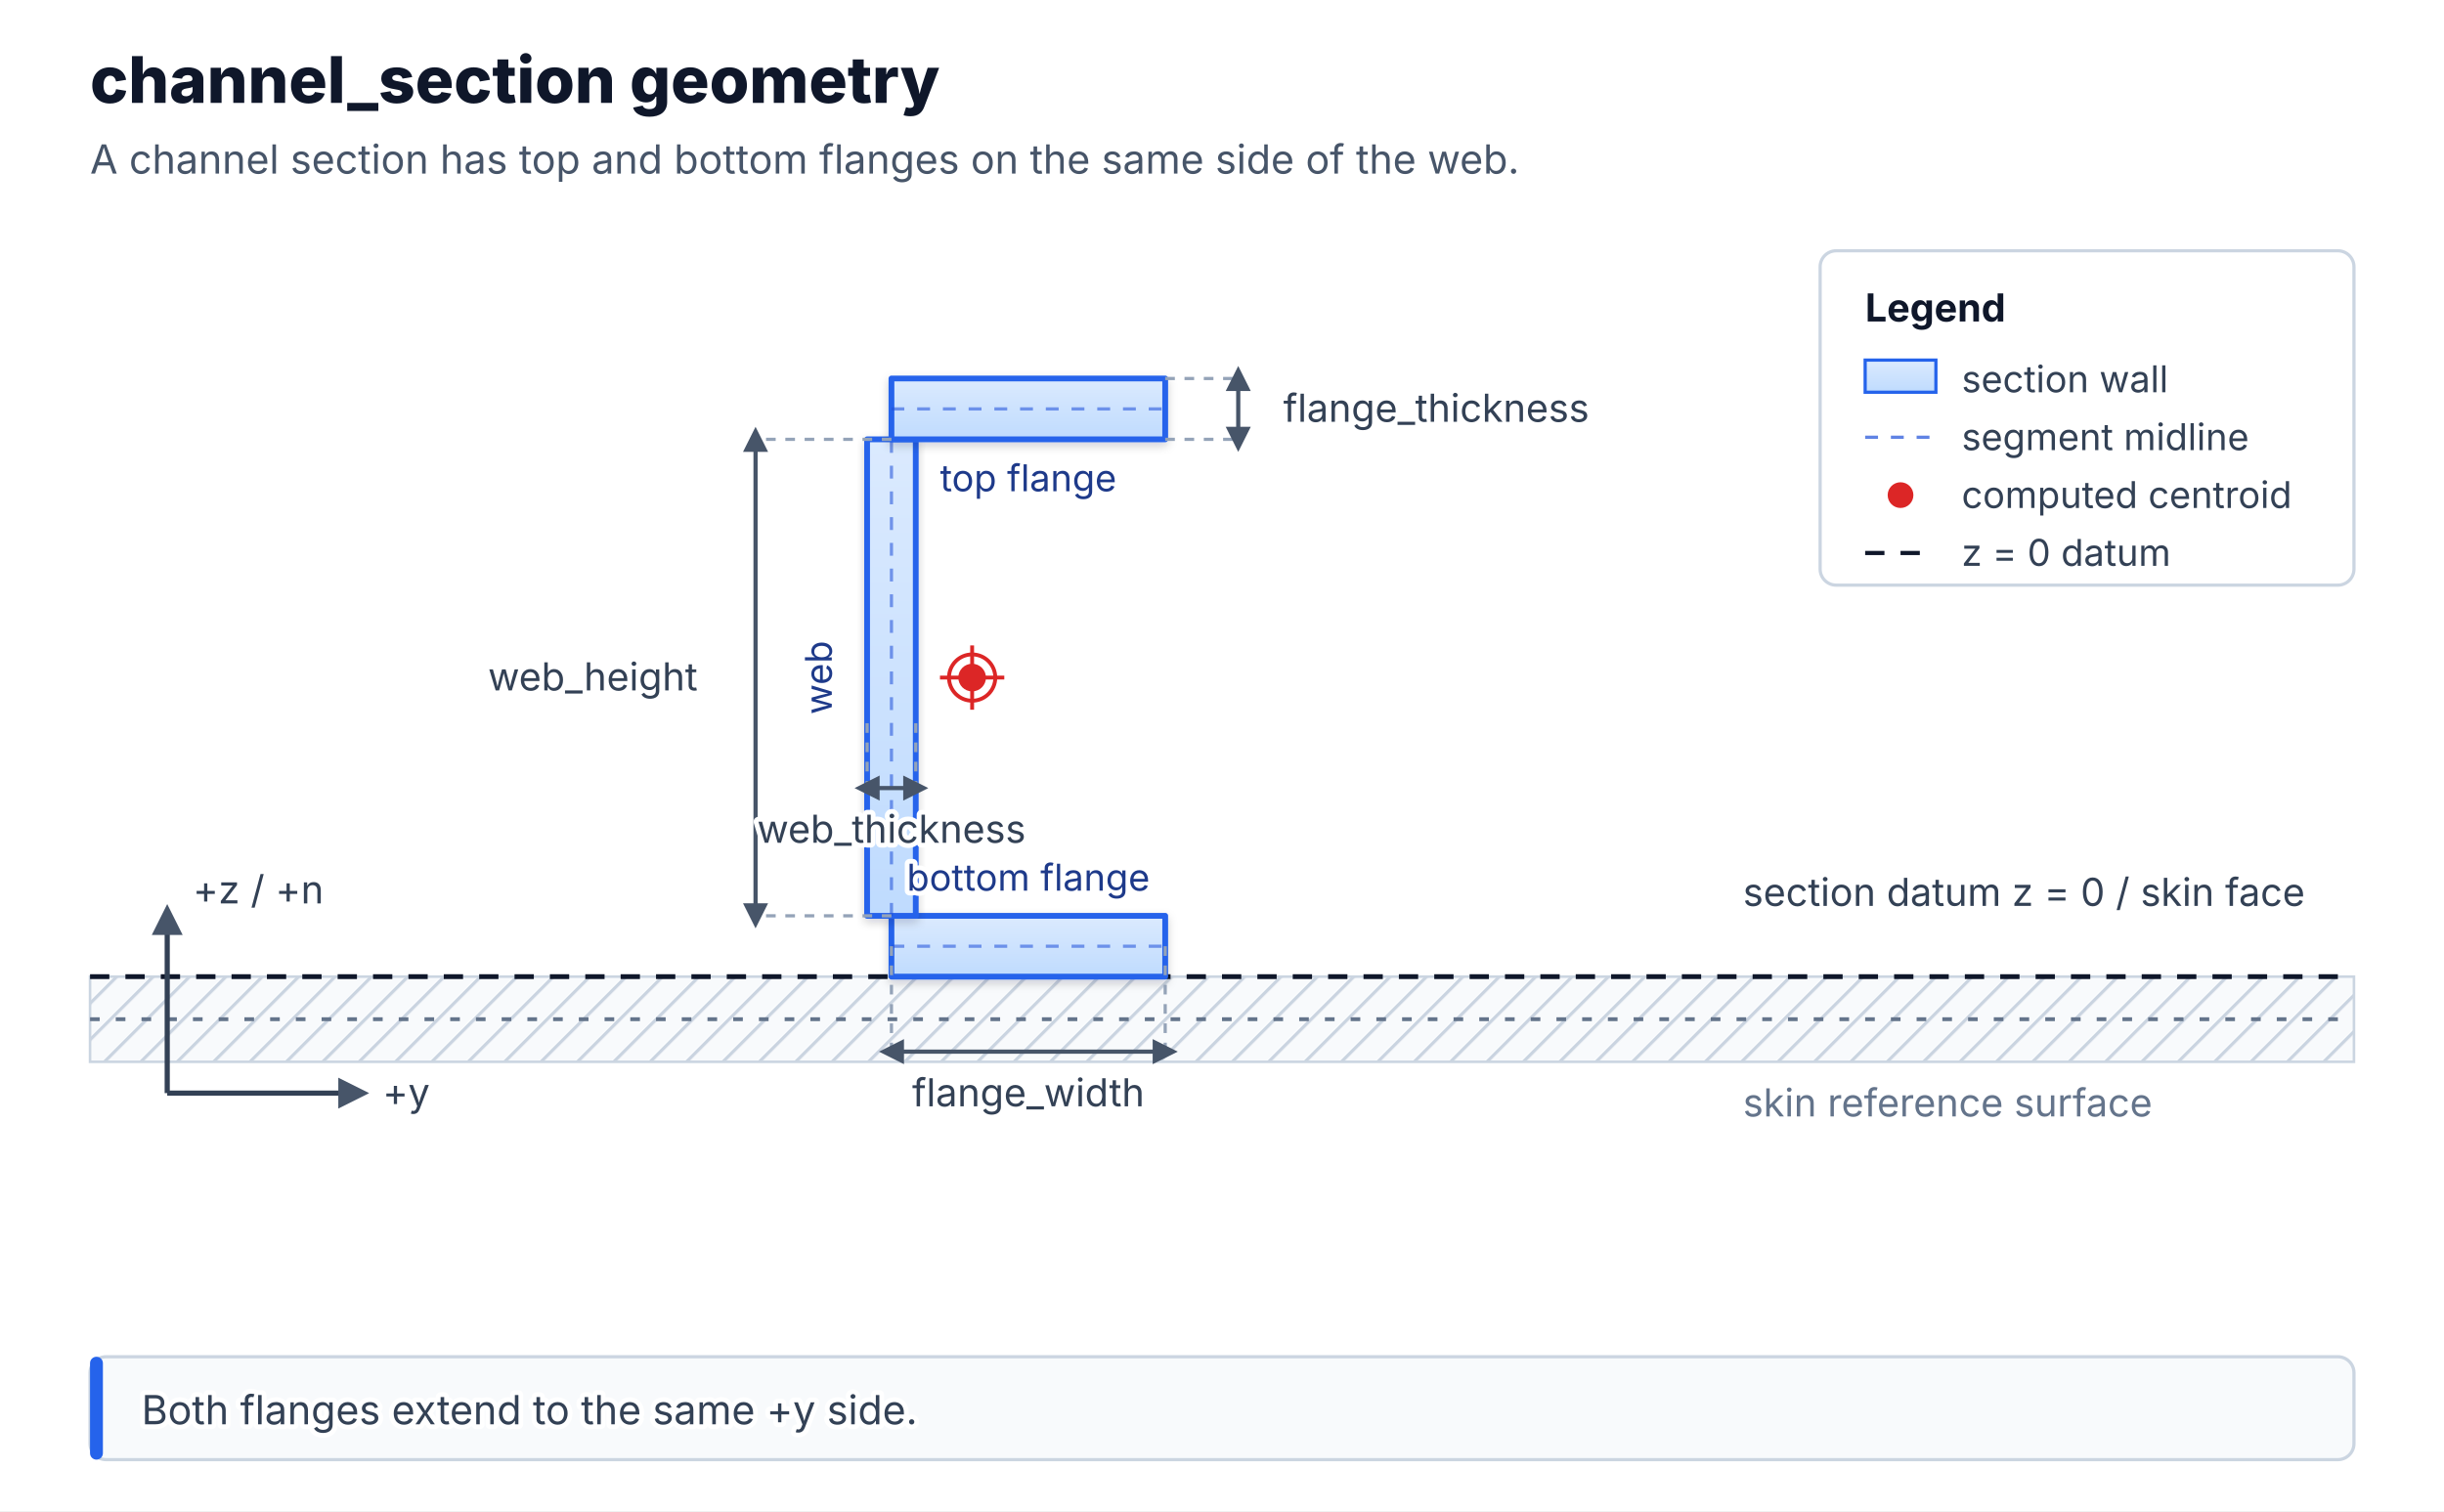
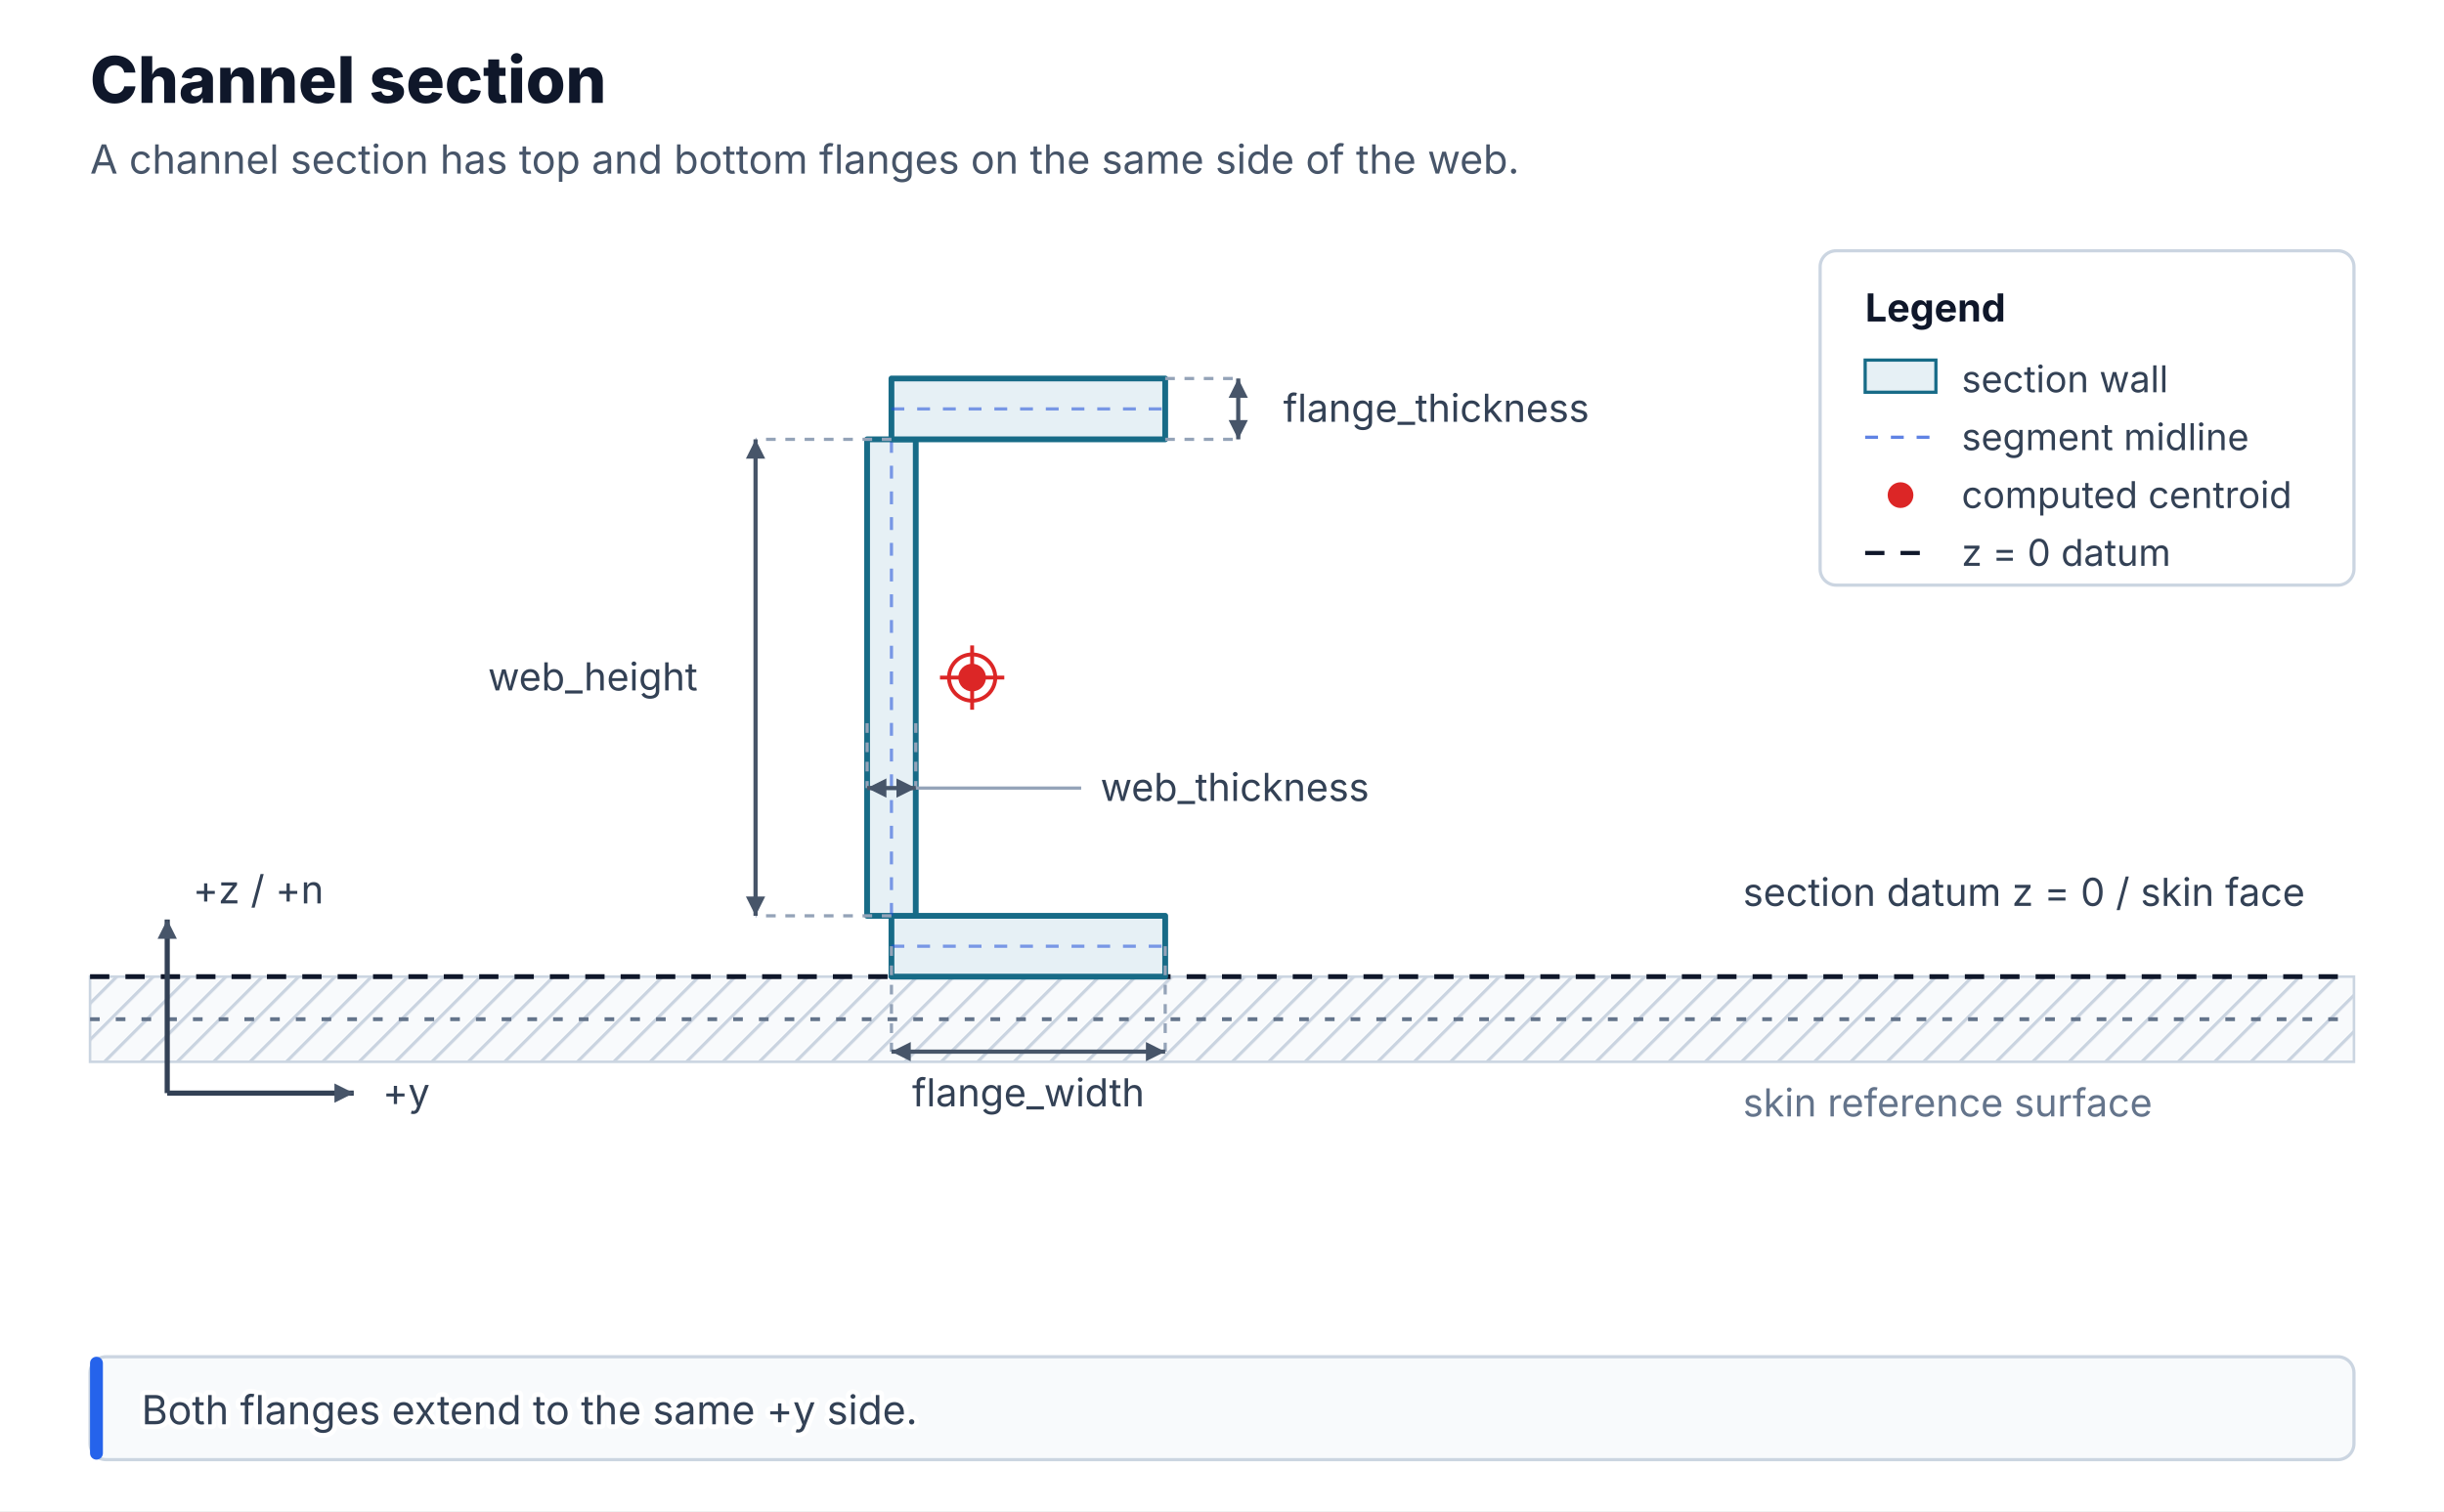
<svg xmlns="http://www.w3.org/2000/svg" viewBox="0 0 760 470" role="img" aria-labelledby="title desc">
  <defs>
-     <linearGradient id="wall-fill" x1="0" y1="0" x2="0" y2="1">
-       <stop offset="0%" stop-color="#dbeafe" />
-       <stop offset="100%" stop-color="#bfdbfe" />
-     </linearGradient>
-     <filter id="wall-shadow" x="-20%" y="-20%" width="140%" height="150%">
-       <feDropShadow dx="0" dy="1.2" stdDeviation="1.4" flood-color="#0f172a" flood-opacity="0.18" />
-     </filter>
    <pattern id="skin-hatch" width="8" height="8" patternUnits="userSpaceOnUse" patternTransform="rotate(45)">
      <rect width="8" height="8" fill="#f8fafc" />
      <line x1="0" y1="0" x2="0" y2="8" stroke="#cbd5e1" stroke-width="2" />
    </pattern>
-     <marker id="arrow" viewBox="0 0 10 10" refX="5" refY="5" markerWidth="6" markerHeight="6" orient="auto-start-reverse">
+     <marker id="arrow" viewBox="0 0 10 10" refX="10" refY="5" markerWidth="6" markerHeight="6" markerUnits="userSpaceOnUse" orient="auto-start-reverse">
      <path d="M 0 0 L 10 5 L 0 10 z" fill="#475569" />
    </marker>
  </defs>
  <rect x="0" y="0" width="760" height="470" fill="#ffffff" />
-   <text x="28" y="32" font-family="Inter, Arial, sans-serif" paint-order="stroke" stroke="#ffffff" stroke-width="3" stroke-linejoin="round" font-size="20" font-weight="760" letter-spacing="0" fill="#0f172a">channel_section geometry</text>
+   <text x="28" y="32" font-family="Inter, Arial, sans-serif" paint-order="stroke" stroke="#ffffff" stroke-width="3" stroke-linejoin="round" font-size="20" font-weight="760" letter-spacing="0" fill="#0f172a">Channel section</text>
  <text x="28" y="54" font-family="Inter, Arial, sans-serif" paint-order="stroke" stroke="#ffffff" stroke-width="3" stroke-linejoin="round" font-size="12.5" fill="#475569">A channel section has top and bottom flanges on the same side of the web.</text>
  <rect x="28.00" y="303.77" width="704.00" height="26.49" fill="url(#skin-hatch)" stroke="#cbd5e1" stroke-width="0.8" />
  <line x1="28.00" y1="303.77" x2="732.00" y2="303.77" stroke="#0f172a" stroke-width="1.5" stroke-dasharray="6 5" />
  <line x1="28.00" y1="317.01" x2="732.00" y2="317.01" stroke="#64748b" stroke-width="1.2" stroke-dasharray="3 5" />
  <text x="542.00" y="281.77" font-family="Inter, Arial, sans-serif" paint-order="stroke" stroke="#ffffff" stroke-width="3" stroke-linejoin="round" font-size="12" fill="#334155">section datum z = 0 / skin face</text>
  <text x="542.00" y="347.25" font-family="Inter, Arial, sans-serif" paint-order="stroke" stroke="#ffffff" stroke-width="3" stroke-linejoin="round" font-size="12" fill="#64748b">skin reference surface</text>
  <line x1="52.00" y1="340.00" x2="110.00" y2="340.00" stroke="#334155" stroke-width="1.6" marker-end="url(#arrow)" />
  <line x1="52.00" y1="340.00" x2="52.00" y2="286.00" stroke="#334155" stroke-width="1.6" marker-end="url(#arrow)" />
  <text x="119.00" y="344.00" font-family="Inter, Arial, sans-serif" paint-order="stroke" stroke="#ffffff" stroke-width="3" stroke-linejoin="round" font-size="12" fill="#334155">+y</text>
  <text x="60.00" y="281.00" font-family="Inter, Arial, sans-serif" paint-order="stroke" stroke="#ffffff" stroke-width="3" stroke-linejoin="round" font-size="12" fill="#334155">+z / +n</text>
-   <polygon points="277.21,284.85 362.34,284.85 362.34,303.77 277.21,303.77" fill="url(#wall-fill)" stroke="#2563eb" stroke-width="1.8" stroke-linejoin="round" filter="url(#wall-shadow)" />
+   <polygon points="277.21,284.85 362.34,284.85 362.34,303.77 277.21,303.77" fill="#e6f0f5" stroke="#176b87" stroke-width="1.8" stroke-linejoin="round" />
  <line x1="277.21" y1="294.31" x2="362.34" y2="294.31" stroke="#1d4ed8" stroke-width="1" stroke-dasharray="4 4" opacity="0.55" />
-   <polygon points="269.64,284.85 269.64,136.65 284.77,136.65 284.77,284.85" fill="url(#wall-fill)" stroke="#2563eb" stroke-width="1.8" stroke-linejoin="round" filter="url(#wall-shadow)" />
+   <polygon points="269.64,284.85 269.64,136.65 284.77,136.65 284.77,284.85" fill="#e6f0f5" stroke="#176b87" stroke-width="1.8" stroke-linejoin="round" />
  <line x1="277.21" y1="284.85" x2="277.21" y2="136.65" stroke="#1d4ed8" stroke-width="1" stroke-dasharray="4 4" opacity="0.55" />
-   <polygon points="277.21,117.73 362.34,117.73 362.34,136.65 277.21,136.65" fill="url(#wall-fill)" stroke="#2563eb" stroke-width="1.8" stroke-linejoin="round" filter="url(#wall-shadow)" />
+   <polygon points="277.21,117.73 362.34,117.73 362.34,136.65 277.21,136.65" fill="#e6f0f5" stroke="#176b87" stroke-width="1.8" stroke-linejoin="round" />
  <line x1="277.21" y1="127.19" x2="362.34" y2="127.19" stroke="#1d4ed8" stroke-width="1" stroke-dasharray="4 4" opacity="0.55" />
  <line x1="277.21" y1="294.31" x2="277.21" y2="327.10" stroke="#94a3b8" stroke-width="1" stroke-dasharray="3 3" />
  <line x1="362.34" y1="294.31" x2="362.34" y2="327.10" stroke="#94a3b8" stroke-width="1" stroke-dasharray="3 3" />
  <line x1="277.21" y1="327.10" x2="362.34" y2="327.10" stroke="#475569" stroke-width="1.3" marker-start="url(#arrow)" marker-end="url(#arrow)" />
  <text x="319.77" y="344.10" font-family="Inter, Arial, sans-serif" paint-order="stroke" stroke="#ffffff" stroke-width="3" stroke-linejoin="round" font-size="12" text-anchor="middle" fill="#334155">flange_width</text>
  <line x1="277.21" y1="284.85" x2="234.95" y2="284.85" stroke="#94a3b8" stroke-width="1" stroke-dasharray="3 3" />
  <line x1="277.21" y1="136.65" x2="234.95" y2="136.65" stroke="#94a3b8" stroke-width="1" stroke-dasharray="3 3" />
  <line x1="234.95" y1="284.85" x2="234.95" y2="136.65" stroke="#475569" stroke-width="1.3" marker-start="url(#arrow)" marker-end="url(#arrow)" />
  <text x="216.95" y="214.75" font-family="Inter, Arial, sans-serif" paint-order="stroke" stroke="#ffffff" stroke-width="3" stroke-linejoin="round" font-size="12" text-anchor="end" fill="#334155">web_height</text>
  <line x1="362.34" y1="136.65" x2="385.05" y2="136.65" stroke="#94a3b8" stroke-width="1" stroke-dasharray="3 3" />
  <line x1="362.34" y1="117.73" x2="385.05" y2="117.73" stroke="#94a3b8" stroke-width="1" stroke-dasharray="3 3" />
  <line x1="385.05" y1="136.65" x2="385.05" y2="117.73" stroke="#475569" stroke-width="1.3" marker-start="url(#arrow)" marker-end="url(#arrow)" />
  <text x="399.05" y="131.19" font-family="Inter, Arial, sans-serif" paint-order="stroke" stroke="#ffffff" stroke-width="3" stroke-linejoin="round" font-size="12" text-anchor="start" fill="#334155">flange_thickness</text>
+   <line x1="284.77" y1="245.12" x2="336.21" y2="245.12" stroke="#94a3b8" />
  <line x1="269.64" y1="224.94" x2="269.64" y2="245.12" stroke="#94a3b8" stroke-width="1" stroke-dasharray="3 3" />
  <line x1="284.77" y1="224.94" x2="284.77" y2="245.12" stroke="#94a3b8" stroke-width="1" stroke-dasharray="3 3" />
  <line x1="269.64" y1="245.12" x2="284.77" y2="245.12" stroke="#475569" stroke-width="1.3" marker-start="url(#arrow)" marker-end="url(#arrow)" />
-   <text x="277.21" y="262.12" font-family="Inter, Arial, sans-serif" paint-order="stroke" stroke="#ffffff" stroke-width="3" stroke-linejoin="round" font-size="12" text-anchor="middle" fill="#334155">web_thickness</text>
+   <text x="342.21" y="249.12" font-family="Inter, Arial, sans-serif" paint-order="stroke" stroke="#ffffff" stroke-width="3" stroke-linejoin="round" font-size="12" text-anchor="start" fill="#334155">web_thickness</text>
  <circle cx="302.30" cy="210.75" r="7.2" fill="#ffffff" stroke="#dc2626" stroke-width="1.2" />
  <circle cx="302.30" cy="210.75" r="4.3" fill="#dc2626" />
  <line x1="292.30" y1="210.75" x2="312.30" y2="210.75" stroke="#dc2626" stroke-width="1.2" />
  <line x1="302.30" y1="200.75" x2="302.30" y2="220.75" stroke="#dc2626" stroke-width="1.2" />
-   <text x="319.77" y="272.86" font-family="Inter, Arial, sans-serif" paint-order="stroke" stroke="#ffffff" stroke-width="3" stroke-linejoin="round" font-size="11.5" text-anchor="middle" dominant-baseline="middle" fill="#1e3a8a">bottom flange</text>
-   <text x="254.50" y="210.75" transform="rotate(-90.0 254.50 210.75)" font-family="Inter, Arial, sans-serif" paint-order="stroke" stroke="#ffffff" stroke-width="3" stroke-linejoin="round" font-size="11.5" text-anchor="middle" dominant-baseline="middle" fill="#1e3a8a">web</text>
-   <text x="319.77" y="148.63" font-family="Inter, Arial, sans-serif" paint-order="stroke" stroke="#ffffff" stroke-width="3" stroke-linejoin="round" font-size="11.5" text-anchor="middle" dominant-baseline="middle" fill="#1e3a8a">top flange</text>
  <rect x="566.00" y="78.00" width="166" height="104" rx="5" fill="#ffffff" stroke="#cbd5e1" />
  <text x="580.00" y="100.00" font-family="Inter, Arial, sans-serif" paint-order="stroke" stroke="#ffffff" stroke-width="3" stroke-linejoin="round" font-size="12" font-weight="700" fill="#0f172a">Legend</text>
-   <rect x="580.00" y="112.00" width="22" height="10" fill="url(#wall-fill)" stroke="#2563eb" stroke-width="1" />
+   <rect x="580.00" y="112.00" width="22" height="10" fill="#e6f0f5" stroke="#176b87" stroke-width="1" />
  <text x="610.00" y="122.00" font-family="Inter, Arial, sans-serif" paint-order="stroke" stroke="#ffffff" stroke-width="3" stroke-linejoin="round" font-size="11.5" fill="#334155">section wall</text>
  <line x1="580.00" y1="136.00" x2="602.00" y2="136.00" stroke="#1d4ed8" stroke-width="1" stroke-dasharray="4 4" opacity="0.7" />
  <text x="610.00" y="140.00" font-family="Inter, Arial, sans-serif" paint-order="stroke" stroke="#ffffff" stroke-width="3" stroke-linejoin="round" font-size="11.5" fill="#334155">segment midline</text>
  <circle cx="591.00" cy="154.00" r="4" fill="#dc2626" />
  <text x="610.00" y="158.00" font-family="Inter, Arial, sans-serif" paint-order="stroke" stroke="#ffffff" stroke-width="3" stroke-linejoin="round" font-size="11.5" fill="#334155">computed centroid</text>
  <line x1="580.00" y1="172.00" x2="602.00" y2="172.00" stroke="#0f172a" stroke-width="1.3" stroke-dasharray="6 5" />
  <text x="610.00" y="176.00" font-family="Inter, Arial, sans-serif" paint-order="stroke" stroke="#ffffff" stroke-width="3" stroke-linejoin="round" font-size="11.5" fill="#334155">z = 0 datum</text>
  <rect x="28" y="422.00" width="704" height="32" rx="5" fill="#f8fafc" stroke="#cbd5e1" />
  <rect x="28" y="422.00" width="4" height="32" rx="2" fill="#2563eb" />
  <text x="44" y="443.00" font-family="Inter, Arial, sans-serif" paint-order="stroke" stroke="#ffffff" stroke-width="3" stroke-linejoin="round" font-size="12.5" fill="#334155">Both flanges extend to the same +y side.</text>
</svg>
